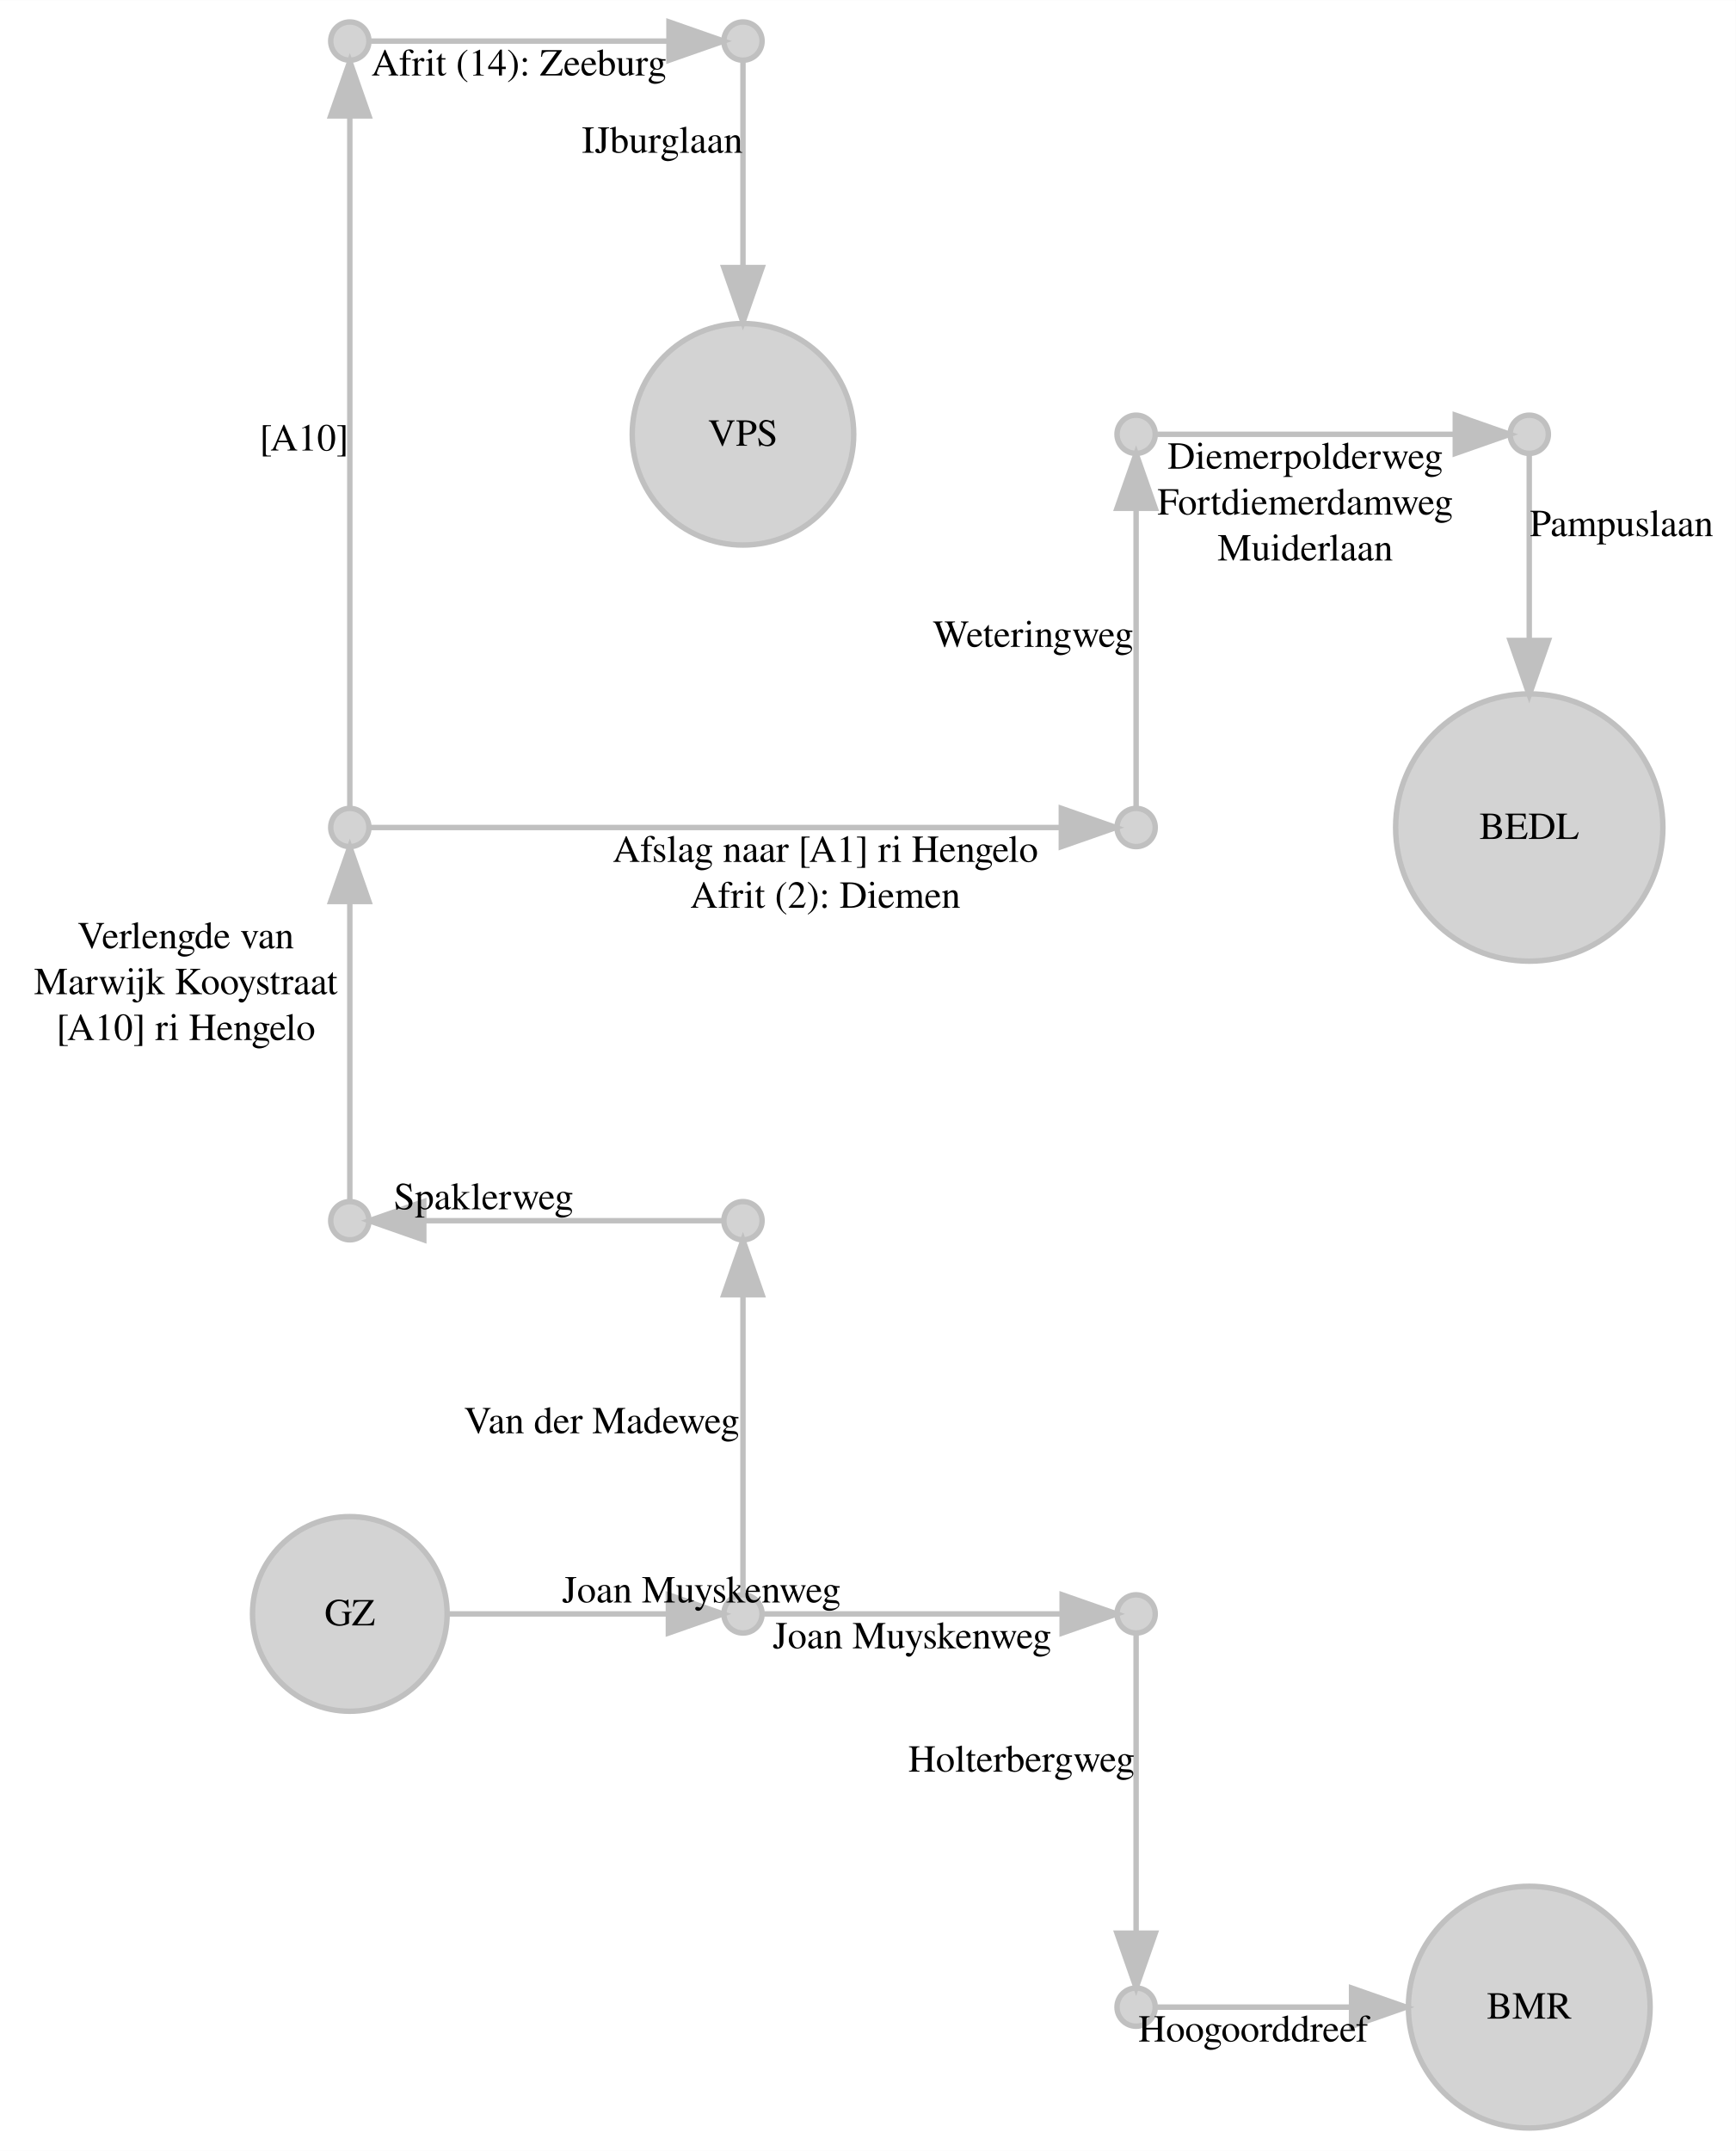
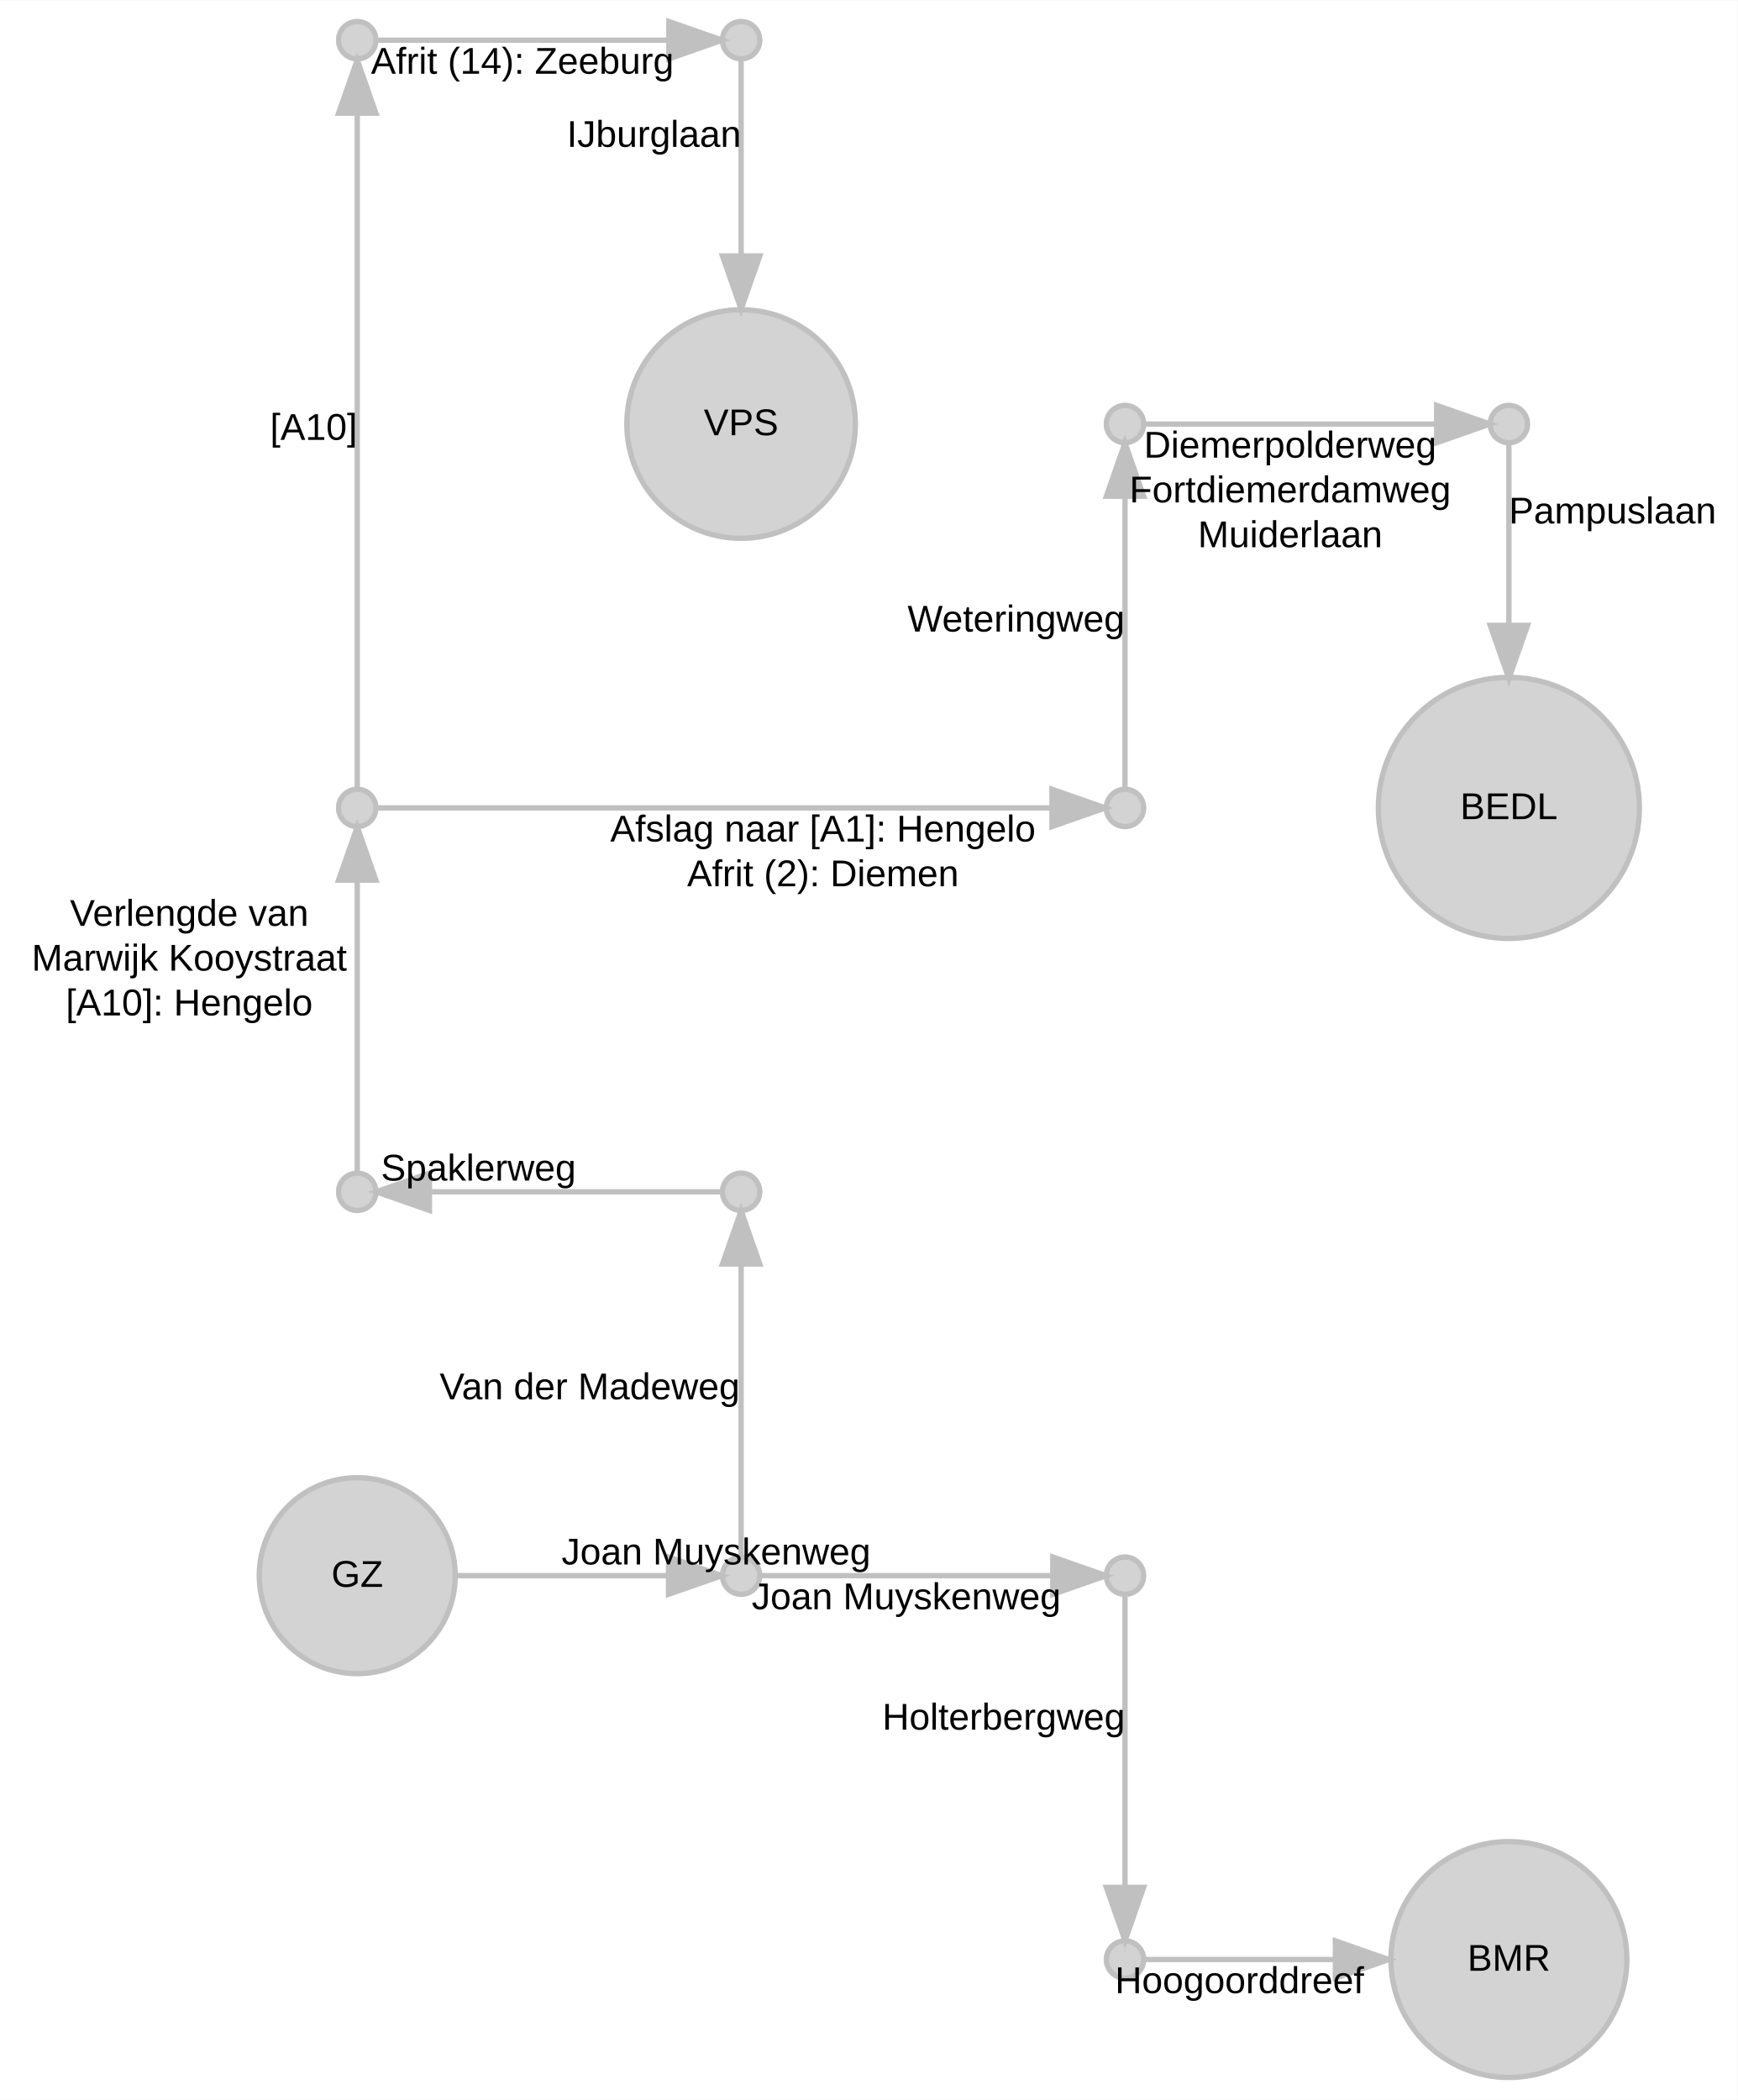
- <svg xmlns="http://www.w3.org/2000/svg" width="318pt" height="394pt" viewBox="0.00 0.00 317.89 393.82">
-   <g id="graph0" class="graph" transform="scale(1 1) rotate(0) translate(4 389.8155)">
-     <polygon fill="#ffffff" stroke="transparent" points="-4,4 -4,-389.815 313.891,-389.815 313.891,4 -4,4" />
+ <svg xmlns="http://www.w3.org/2000/svg" width="326pt" height="394pt" viewBox="0.00 0.00 325.90 393.81">
+   <g id="graph0" class="graph" transform="scale(1 1) rotate(0) translate(4 389.8106)">
+     <polygon fill="#ffffff" stroke="transparent" points="-4,4 -4,-389.811 321.902,-389.811 321.902,4 -4,4" />
    <g id="node1" class="node">
-       <ellipse fill="#d3d3d3" stroke="#c0c0c0" cx="60.065" cy="-94.316" rx="17.822" ry="17.822" />
-       <text text-anchor="middle" x="60.065" y="-92.216" font-family="Times,serif" font-size="7.00" fill="#000000">GZ</text>
+       <ellipse fill="#d3d3d3" stroke="#c0c0c0" cx="63.002" cy="-94.311" rx="18.378" ry="18.378" />
+       <text text-anchor="middle" x="63.002" y="-92.211" font-family="Arial" font-size="7.00" fill="#000000">GZ</text>
    </g>
    <g id="node7" class="node">
-       <ellipse fill="#d3d3d3" stroke="#c0c0c0" cx="132.065" cy="-94.316" rx="3.5" ry="3.5" />
+       <ellipse fill="#d3d3d3" stroke="#c0c0c0" cx="135.002" cy="-94.311" rx="3.5" ry="3.5" />
    </g>
    <g id="edge1" class="edge">
-       <path fill="none" stroke="#c0c0c0" d="M78.234,-94.316C90.716,-94.316 107.024,-94.316 118.406,-94.316" />
-       <polygon fill="#c0c0c0" stroke="#c0c0c0" points="118.408,-97.816 128.408,-94.316 118.408,-90.816 118.408,-97.816" />
-       <text text-anchor="middle" x="124.466" y="-96.415" font-family="Times,serif" font-size="7.00" fill="#000000">Joan Muyskenweg</text>
+       <path fill="none" stroke="#c0c0c0" d="M81.544,-94.311C93.895,-94.311 109.864,-94.311 121.122,-94.311" />
+       <polygon fill="#c0c0c0" stroke="#c0c0c0" points="121.385,-97.811 131.385,-94.311 121.385,-90.811 121.385,-97.811" />
+       <text text-anchor="middle" x="130.312" y="-96.411" font-family="Arial" font-size="7.00" fill="#000000">Joan Muyskenweg</text>
    </g>
    <g id="node2" class="node">
-       <ellipse fill="#d3d3d3" stroke="#c0c0c0" cx="276.065" cy="-22.316" rx="22.133" ry="22.133" />
-       <text text-anchor="middle" x="276.065" y="-20.215" font-family="Times,serif" font-size="7.00" fill="#000000">BMR</text>
+       <ellipse fill="#d3d3d3" stroke="#c0c0c0" cx="279.002" cy="-22.311" rx="22.123" ry="22.123" />
+       <text text-anchor="middle" x="279.002" y="-20.211" font-family="Arial" font-size="7.00" fill="#000000">BMR</text>
    </g>
    <g id="node3" class="node">
-       <ellipse fill="#d3d3d3" stroke="#c0c0c0" cx="132.065" cy="-310.315" rx="20.281" ry="20.281" />
-       <text text-anchor="middle" x="132.065" y="-308.216" font-family="Times,serif" font-size="7.00" fill="#000000">VPS</text>
+       <ellipse fill="#d3d3d3" stroke="#c0c0c0" cx="135.002" cy="-310.311" rx="21.436" ry="21.436" />
+       <text text-anchor="middle" x="135.002" y="-308.211" font-family="Arial" font-size="7.00" fill="#000000">VPS</text>
    </g>
    <g id="node4" class="node">
-       <ellipse fill="#d3d3d3" stroke="#c0c0c0" cx="276.065" cy="-238.315" rx="24.473" ry="24.473" />
-       <text text-anchor="middle" x="276.065" y="-236.215" font-family="Times,serif" font-size="7.00" fill="#000000">BEDL</text>
+       <ellipse fill="#d3d3d3" stroke="#c0c0c0" cx="279.002" cy="-238.311" rx="24.483" ry="24.483" />
+       <text text-anchor="middle" x="279.002" y="-236.211" font-family="Arial" font-size="7.00" fill="#000000">BEDL</text>
    </g>
    <g id="node5" class="node">
-       <ellipse fill="#d3d3d3" stroke="#c0c0c0" cx="204.065" cy="-22.316" rx="3.5" ry="3.5" />
+       <ellipse fill="#d3d3d3" stroke="#c0c0c0" cx="207.002" cy="-22.311" rx="3.5" ry="3.5" />
    </g>
    <g id="edge2" class="edge">
-       <path fill="none" stroke="#c0c0c0" d="M207.936,-22.316C214.686,-22.316 229.222,-22.316 243.14,-22.316" />
-       <polygon fill="#c0c0c0" stroke="#c0c0c0" points="243.524,-25.816 253.524,-22.316 243.524,-18.816 243.524,-25.816" />
-       <text text-anchor="middle" x="225.538" y="-16.015" font-family="Times,serif" font-size="7.00" fill="#000000">Hoogoorddreef</text>
+       <path fill="none" stroke="#c0c0c0" d="M210.873,-22.311C217.623,-22.311 232.159,-22.311 246.078,-22.311" />
+       <polygon fill="#c0c0c0" stroke="#c0c0c0" points="246.462,-25.811 256.462,-22.311 246.462,-18.811 246.462,-25.811" />
+       <text text-anchor="middle" x="228.475" y="-16.011" font-family="Arial" font-size="7.00" fill="#000000">Hoogoorddreef</text>
    </g>
    <g id="node6" class="node">
-       <ellipse fill="#d3d3d3" stroke="#c0c0c0" cx="204.065" cy="-94.316" rx="3.5" ry="3.5" />
+       <ellipse fill="#d3d3d3" stroke="#c0c0c0" cx="207.002" cy="-94.311" rx="3.5" ry="3.5" />
    </g>
    <g id="edge3" class="edge">
-       <path fill="none" stroke="#c0c0c0" d="M204.065,-90.445C204.065,-80.389 204.065,-53.056 204.065,-36.225" />
-       <polygon fill="#c0c0c0" stroke="#c0c0c0" points="207.565,-35.861 204.065,-25.861 200.565,-35.861 207.565,-35.861" />
-       <text text-anchor="middle" x="183.075" y="-65.435" font-family="Times,serif" font-size="7.00" fill="#000000">Holterbergweg</text>
+       <path fill="none" stroke="#c0c0c0" d="M207.002,-90.439C207.002,-80.384 207.002,-53.051 207.002,-36.22" />
+       <polygon fill="#c0c0c0" stroke="#c0c0c0" points="210.502,-35.856 207.002,-25.857 203.502,-35.856 210.502,-35.856" />
+       <text text-anchor="middle" x="184.25" y="-65.43" font-family="Arial" font-size="7.00" fill="#000000">Holterbergweg</text>
    </g>
    <g id="edge5" class="edge">
-       <path fill="none" stroke="#c0c0c0" d="M135.936,-94.316C145.991,-94.316 173.324,-94.316 190.155,-94.316" />
-       <polygon fill="#c0c0c0" stroke="#c0c0c0" points="190.519,-97.816 200.519,-94.316 190.519,-90.816 190.519,-97.816" />
-       <text text-anchor="middle" x="163.046" y="-88.016" font-family="Times,serif" font-size="7.00" fill="#000000">Joan Muyskenweg</text>
+       <path fill="none" stroke="#c0c0c0" d="M138.873,-94.311C148.928,-94.311 176.261,-94.311 193.092,-94.311" />
+       <polygon fill="#c0c0c0" stroke="#c0c0c0" points="193.456,-97.811 203.456,-94.311 193.456,-90.811 193.456,-97.811" />
+       <text text-anchor="middle" x="165.983" y="-88.011" font-family="Arial" font-size="7.00" fill="#000000">Joan Muyskenweg</text>
    </g>
    <g id="node8" class="node">
-       <ellipse fill="#d3d3d3" stroke="#c0c0c0" cx="132.065" cy="-166.315" rx="3.5" ry="3.5" />
+       <ellipse fill="#d3d3d3" stroke="#c0c0c0" cx="135.002" cy="-166.311" rx="3.5" ry="3.5" />
    </g>
    <g id="edge4" class="edge">
-       <path fill="none" stroke="#c0c0c0" d="M132.065,-98.186C132.065,-108.242 132.065,-135.575 132.065,-152.406" />
-       <polygon fill="#c0c0c0" stroke="#c0c0c0" points="128.565,-152.769 132.065,-162.77 135.565,-152.77 128.565,-152.769" />
-       <text text-anchor="middle" x="106.217" y="-127.396" font-family="Times,serif" font-size="7.00" fill="#000000">Van der Madeweg</text>
+       <path fill="none" stroke="#c0c0c0" d="M135.002,-98.182C135.002,-108.237 135.002,-135.57 135.002,-152.401" />
+       <polygon fill="#c0c0c0" stroke="#c0c0c0" points="131.502,-152.765 135.002,-162.765 138.502,-152.765 131.502,-152.765" />
+       <text text-anchor="middle" x="106.605" y="-127.391" font-family="Arial" font-size="7.00" fill="#000000">Van der Madeweg</text>
    </g>
    <g id="node9" class="node">
-       <ellipse fill="#d3d3d3" stroke="#c0c0c0" cx="60.065" cy="-166.315" rx="3.5" ry="3.5" />
+       <ellipse fill="#d3d3d3" stroke="#c0c0c0" cx="63.002" cy="-166.311" rx="3.5" ry="3.5" />
    </g>
    <g id="edge6" class="edge">
-       <path fill="none" stroke="#c0c0c0" d="M128.194,-166.315C118.139,-166.315 90.806,-166.315 73.975,-166.315" />
-       <polygon fill="#c0c0c0" stroke="#c0c0c0" points="73.611,-162.816 63.611,-166.315 73.611,-169.816 73.611,-162.816" />
-       <text text-anchor="middle" x="84.563" y="-168.416" font-family="Times,serif" font-size="7.00" fill="#000000">Spaklerweg</text>
+       <path fill="none" stroke="#c0c0c0" d="M131.131,-166.311C121.076,-166.311 93.743,-166.311 76.912,-166.311" />
+       <polygon fill="#c0c0c0" stroke="#c0c0c0" points="76.548,-162.811 66.548,-166.311 76.548,-169.811 76.548,-162.811" />
+       <text text-anchor="middle" x="85.741" y="-168.411" font-family="Arial" font-size="7.00" fill="#000000">Spaklerweg</text>
    </g>
    <g id="node10" class="node">
-       <ellipse fill="#d3d3d3" stroke="#c0c0c0" cx="60.065" cy="-238.315" rx="3.5" ry="3.5" />
+       <ellipse fill="#d3d3d3" stroke="#c0c0c0" cx="63.002" cy="-238.311" rx="3.5" ry="3.5" />
    </g>
    <g id="edge7" class="edge">
-       <path fill="none" stroke="#c0c0c0" d="M60.065,-170.186C60.065,-180.242 60.065,-207.575 60.065,-224.406" />
-       <polygon fill="#c0c0c0" stroke="#c0c0c0" points="56.565,-224.769 60.065,-234.77 63.565,-224.77 56.565,-224.769" />
-       <text text-anchor="middle" x="30.032" y="-216.196" font-family="Times,serif" font-size="7.00" fill="#000000">Verlengde van </text>
-       <text text-anchor="middle" x="30.032" y="-207.796" font-family="Times,serif" font-size="7.00" fill="#000000"> Marwijk Kooystraat </text>
-       <text text-anchor="middle" x="30.032" y="-199.396" font-family="Times,serif" font-size="7.00" fill="#000000"> [A10] ri Hengelo</text>
+       <path fill="none" stroke="#c0c0c0" d="M63.002,-170.182C63.002,-180.237 63.002,-207.57 63.002,-224.401" />
+       <polygon fill="#c0c0c0" stroke="#c0c0c0" points="59.502,-224.765 63.002,-234.765 66.502,-224.765 59.502,-224.765" />
+       <text text-anchor="middle" x="31.501" y="-216.191" font-family="Arial" font-size="7.00" fill="#000000">Verlengde van </text>
+       <text text-anchor="middle" x="31.501" y="-207.791" font-family="Arial" font-size="7.00" fill="#000000"> Marwijk Kooystraat </text>
+       <text text-anchor="middle" x="31.501" y="-199.391" font-family="Arial" font-size="7.00" fill="#000000"> [A10]: Hengelo</text>
    </g>
    <g id="node12" class="node">
-       <ellipse fill="#d3d3d3" stroke="#c0c0c0" cx="60.065" cy="-382.315" rx="3.5" ry="3.5" />
+       <ellipse fill="#d3d3d3" stroke="#c0c0c0" cx="63.002" cy="-382.311" rx="3.5" ry="3.5" />
    </g>
    <g id="edge8" class="edge">
-       <path fill="none" stroke="#c0c0c0" d="M60.065,-241.875C60.065,-259.387 60.065,-336.823 60.065,-368.618" />
-       <polygon fill="#c0c0c0" stroke="#c0c0c0" points="56.565,-368.62 60.065,-378.62 63.565,-368.62 56.565,-368.62" />
-       <text text-anchor="middle" x="51.708" y="-307.347" font-family="Times,serif" font-size="7.00" fill="#000000">[A10]</text>
+       <path fill="none" stroke="#c0c0c0" d="M63.002,-241.87C63.002,-259.382 63.002,-336.818 63.002,-368.613" />
+       <polygon fill="#c0c0c0" stroke="#c0c0c0" points="59.502,-368.615 63.002,-378.615 66.502,-368.615 59.502,-368.615" />
+       <text text-anchor="middle" x="54.831" y="-307.342" font-family="Arial" font-size="7.00" fill="#000000">[A10]</text>
    </g>
    <g id="node13" class="node">
-       <ellipse fill="#d3d3d3" stroke="#c0c0c0" cx="204.065" cy="-238.315" rx="3.5" ry="3.5" />
+       <ellipse fill="#d3d3d3" stroke="#c0c0c0" cx="207.002" cy="-238.311" rx="3.5" ry="3.5" />
    </g>
    <g id="edge9" class="edge">
-       <path fill="none" stroke="#c0c0c0" d="M63.624,-238.315C81.136,-238.315 158.573,-238.315 190.368,-238.315" />
-       <polygon fill="#c0c0c0" stroke="#c0c0c0" points="190.37,-241.816 200.37,-238.315 190.37,-234.816 190.37,-241.816" />
-       <text text-anchor="middle" x="147.16" y="-232.016" font-family="Times,serif" font-size="7.00" fill="#000000">Afslag naar [A1] ri Hengelo </text>
-       <text text-anchor="middle" x="147.16" y="-223.615" font-family="Times,serif" font-size="7.00" fill="#000000"> Afrit (2): Diemen</text>
+       <path fill="none" stroke="#c0c0c0" d="M66.562,-238.311C84.073,-238.311 161.51,-238.311 193.305,-238.311" />
+       <polygon fill="#c0c0c0" stroke="#c0c0c0" points="193.307,-241.811 203.307,-238.311 193.307,-234.811 193.307,-241.811" />
+       <text text-anchor="middle" x="150.357" y="-232.011" font-family="Arial" font-size="7.00" fill="#000000">Afslag naar [A1]: Hengelo </text>
+       <text text-anchor="middle" x="150.357" y="-223.611" font-family="Arial" font-size="7.00" fill="#000000"> Afrit (2): Diemen</text>
    </g>
    <g id="node11" class="node">
-       <ellipse fill="#d3d3d3" stroke="#c0c0c0" cx="132.065" cy="-382.315" rx="3.5" ry="3.5" />
+       <ellipse fill="#d3d3d3" stroke="#c0c0c0" cx="135.002" cy="-382.311" rx="3.5" ry="3.5" />
    </g>
    <g id="edge10" class="edge">
-       <path fill="none" stroke="#c0c0c0" d="M132.065,-378.445C132.065,-371.346 132.065,-355.638 132.065,-341.092" />
-       <polygon fill="#c0c0c0" stroke="#c0c0c0" points="135.565,-340.846 132.065,-330.845 128.565,-340.845 135.565,-340.846" />
-       <text text-anchor="middle" x="117.293" y="-361.868" font-family="Times,serif" font-size="7.00" fill="#000000">IJburglaan</text>
+       <path fill="none" stroke="#c0c0c0" d="M135.002,-378.44C135.002,-371.482 135.002,-356.254 135.002,-341.955" />
+       <polygon fill="#c0c0c0" stroke="#c0c0c0" points="138.502,-341.84 135.002,-331.84 131.502,-341.84 138.502,-341.84" />
+       <text text-anchor="middle" x="118.664" y="-362.297" font-family="Arial" font-size="7.00" fill="#000000">IJburglaan</text>
    </g>
    <g id="edge11" class="edge">
-       <path fill="none" stroke="#c0c0c0" d="M63.936,-382.315C73.991,-382.315 101.324,-382.315 118.155,-382.315" />
-       <polygon fill="#c0c0c0" stroke="#c0c0c0" points="118.519,-385.816 128.519,-382.315 118.519,-378.816 118.519,-385.816" />
-       <text text-anchor="middle" x="91.046" y="-376.015" font-family="Times,serif" font-size="7.00" fill="#000000">Afrit (14): Zeeburg</text>
+       <path fill="none" stroke="#c0c0c0" d="M66.873,-382.311C76.928,-382.311 104.261,-382.311 121.092,-382.311" />
+       <polygon fill="#c0c0c0" stroke="#c0c0c0" points="121.456,-385.811 131.456,-382.311 121.456,-378.811 121.456,-385.811" />
+       <text text-anchor="middle" x="93.983" y="-376.011" font-family="Arial" font-size="7.00" fill="#000000">Afrit (14): Zeeburg</text>
    </g>
    <g id="node14" class="node">
-       <ellipse fill="#d3d3d3" stroke="#c0c0c0" cx="204.065" cy="-310.315" rx="3.5" ry="3.5" />
+       <ellipse fill="#d3d3d3" stroke="#c0c0c0" cx="207.002" cy="-310.311" rx="3.5" ry="3.5" />
    </g>
    <g id="edge12" class="edge">
-       <path fill="none" stroke="#c0c0c0" d="M204.065,-242.186C204.065,-252.242 204.065,-279.575 204.065,-296.406" />
-       <polygon fill="#c0c0c0" stroke="#c0c0c0" points="200.565,-296.769 204.065,-306.77 207.565,-296.77 200.565,-296.769" />
-       <text text-anchor="middle" x="185.213" y="-271.396" font-family="Times,serif" font-size="7.00" fill="#000000">Weteringweg</text>
+       <path fill="none" stroke="#c0c0c0" d="M207.002,-242.182C207.002,-252.237 207.002,-279.57 207.002,-296.401" />
+       <polygon fill="#c0c0c0" stroke="#c0c0c0" points="203.502,-296.765 207.002,-306.765 210.502,-296.765 203.502,-296.765" />
+       <text text-anchor="middle" x="186.583" y="-271.391" font-family="Arial" font-size="7.00" fill="#000000">Weteringweg</text>
    </g>
    <g id="node15" class="node">
-       <ellipse fill="#d3d3d3" stroke="#c0c0c0" cx="276.065" cy="-310.315" rx="3.5" ry="3.5" />
+       <ellipse fill="#d3d3d3" stroke="#c0c0c0" cx="279.002" cy="-310.311" rx="3.5" ry="3.5" />
    </g>
    <g id="edge13" class="edge">
-       <path fill="none" stroke="#c0c0c0" d="M207.936,-310.315C217.991,-310.315 245.324,-310.315 262.155,-310.315" />
-       <polygon fill="#c0c0c0" stroke="#c0c0c0" points="262.519,-313.816 272.519,-310.315 262.519,-306.816 262.519,-313.816" />
-       <text text-anchor="middle" x="235.046" y="-304.015" font-family="Times,serif" font-size="7.00" fill="#000000">Diemerpolderweg </text>
-       <text text-anchor="middle" x="235.046" y="-295.615" font-family="Times,serif" font-size="7.00" fill="#000000"> Fortdiemerdamweg </text>
-       <text text-anchor="middle" x="235.046" y="-287.216" font-family="Times,serif" font-size="7.00" fill="#000000"> Muiderlaan</text>
+       <path fill="none" stroke="#c0c0c0" d="M210.873,-310.311C220.928,-310.311 248.261,-310.311 265.092,-310.311" />
+       <polygon fill="#c0c0c0" stroke="#c0c0c0" points="265.456,-313.811 275.456,-310.311 265.456,-306.811 265.456,-313.811" />
+       <text text-anchor="middle" x="237.983" y="-304.011" font-family="Arial" font-size="7.00" fill="#000000">Diemerpolderweg </text>
+       <text text-anchor="middle" x="237.983" y="-295.611" font-family="Arial" font-size="7.00" fill="#000000"> Fortdiemerdamweg </text>
+       <text text-anchor="middle" x="237.983" y="-287.211" font-family="Arial" font-size="7.00" fill="#000000"> Muiderlaan</text>
    </g>
    <g id="edge14" class="edge">
-       <path fill="none" stroke="#c0c0c0" d="M276.065,-306.445C276.065,-299.927 276.065,-286.152 276.065,-272.682" />
-       <polygon fill="#c0c0c0" stroke="#c0c0c0" points="279.565,-272.566 276.065,-262.566 272.565,-272.566 279.565,-272.566" />
-       <text text-anchor="middle" x="292.978" y="-291.663" font-family="Times,serif" font-size="7.00" fill="#000000">Pampuslaan</text>
+       <path fill="none" stroke="#c0c0c0" d="M279.002,-306.44C279.002,-299.922 279.002,-286.147 279.002,-272.677" />
+       <polygon fill="#c0c0c0" stroke="#c0c0c0" points="282.502,-272.561 279.002,-262.561 275.502,-272.561 282.502,-272.561" />
+       <text text-anchor="middle" x="298.452" y="-291.658" font-family="Arial" font-size="7.00" fill="#000000">Pampuslaan</text>
    </g>
  </g>
</svg>
